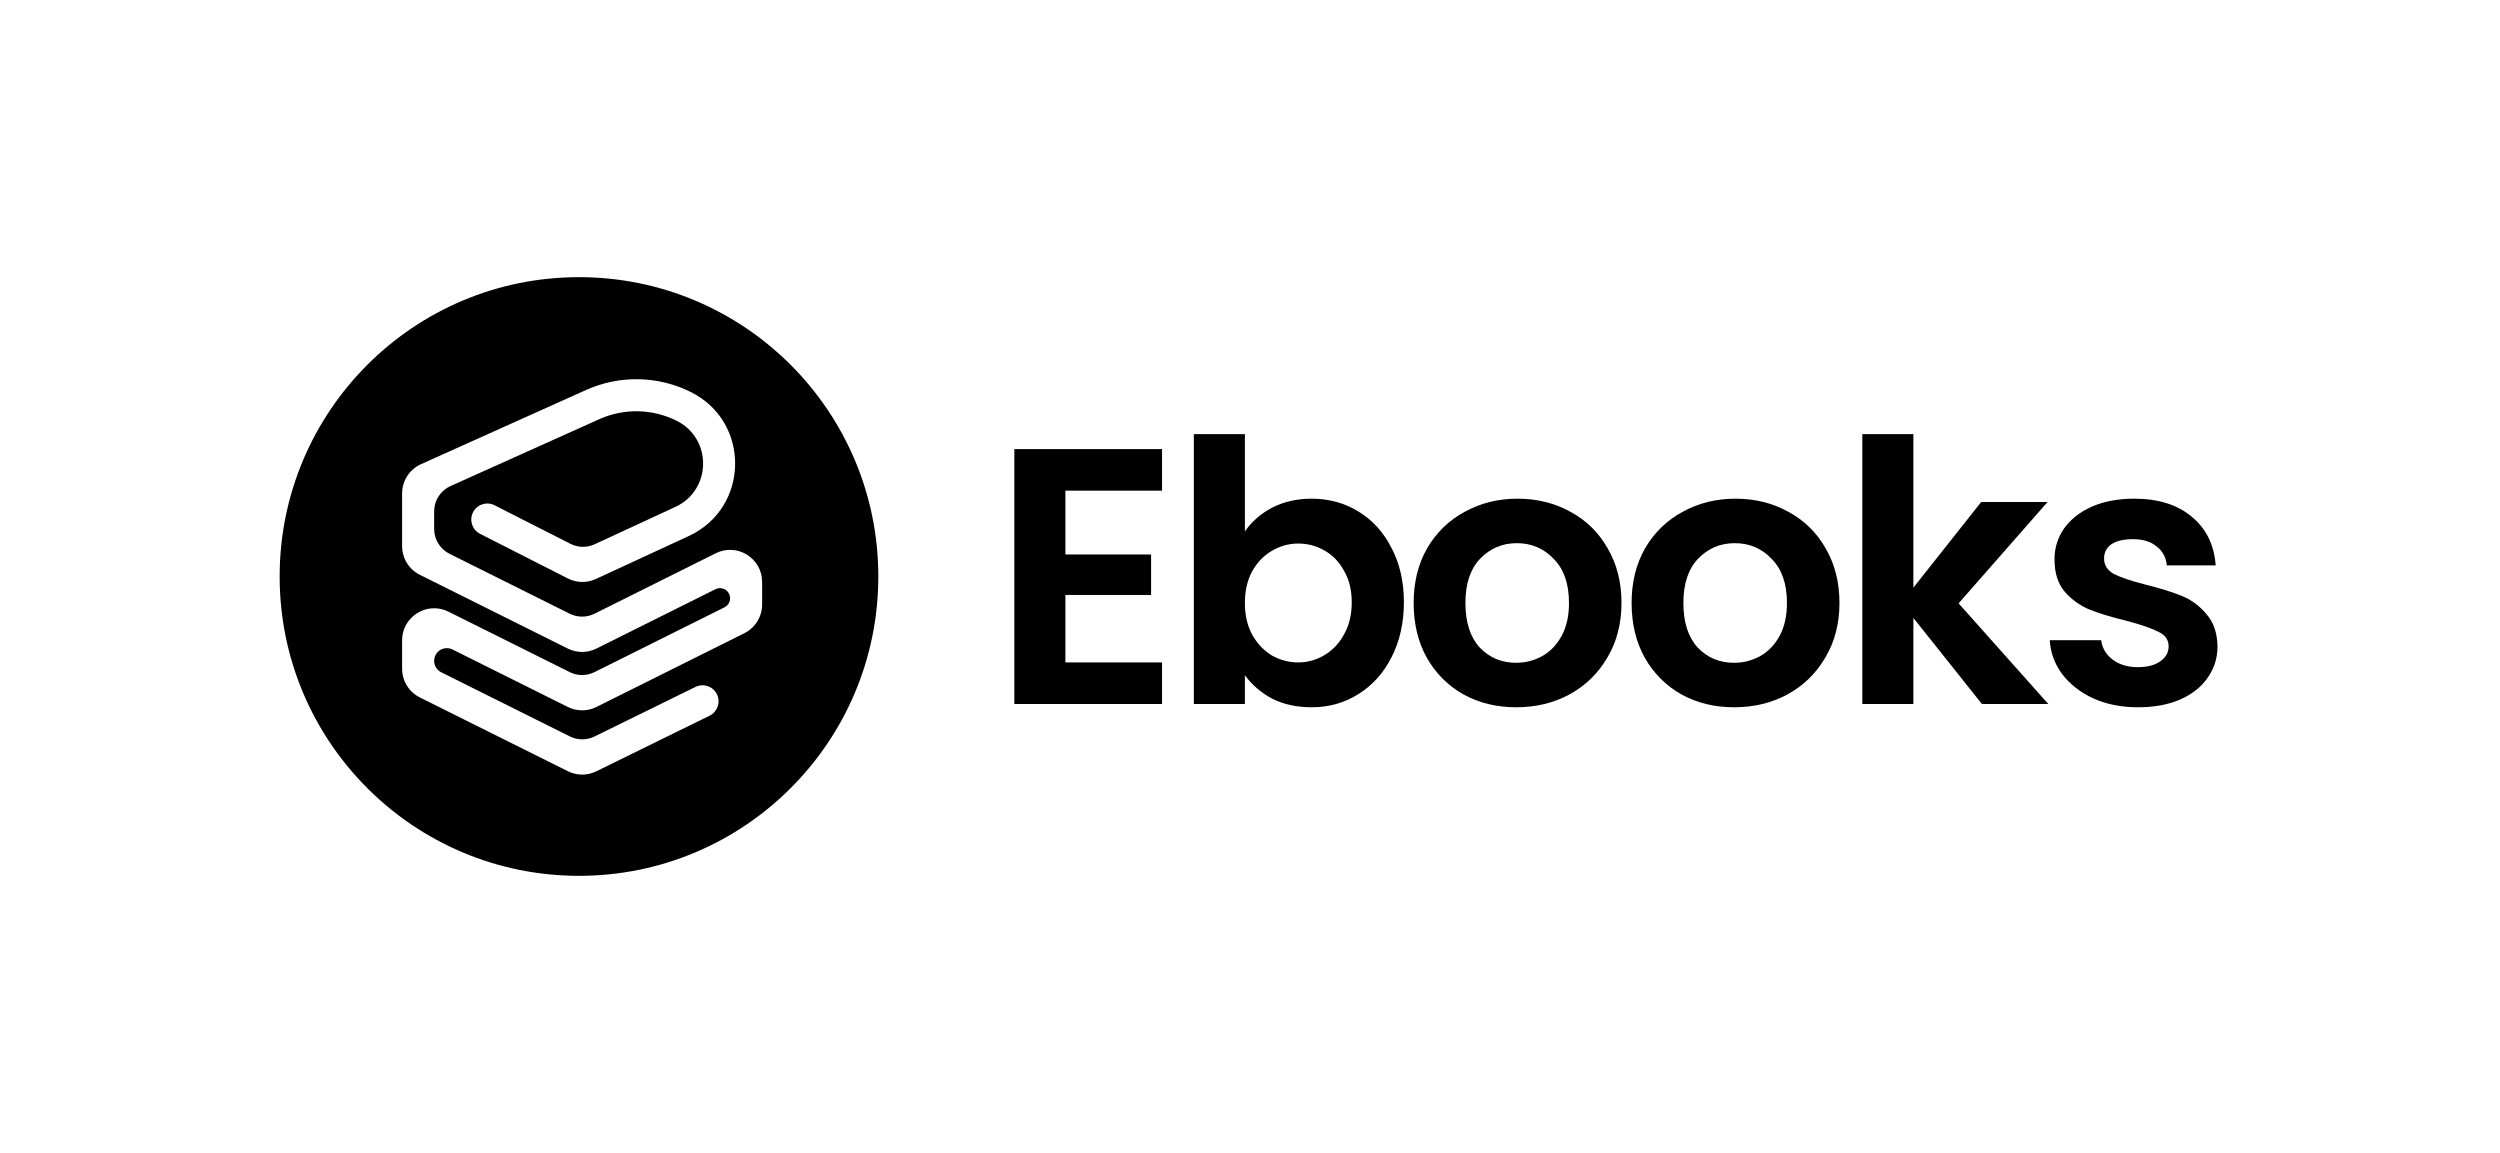
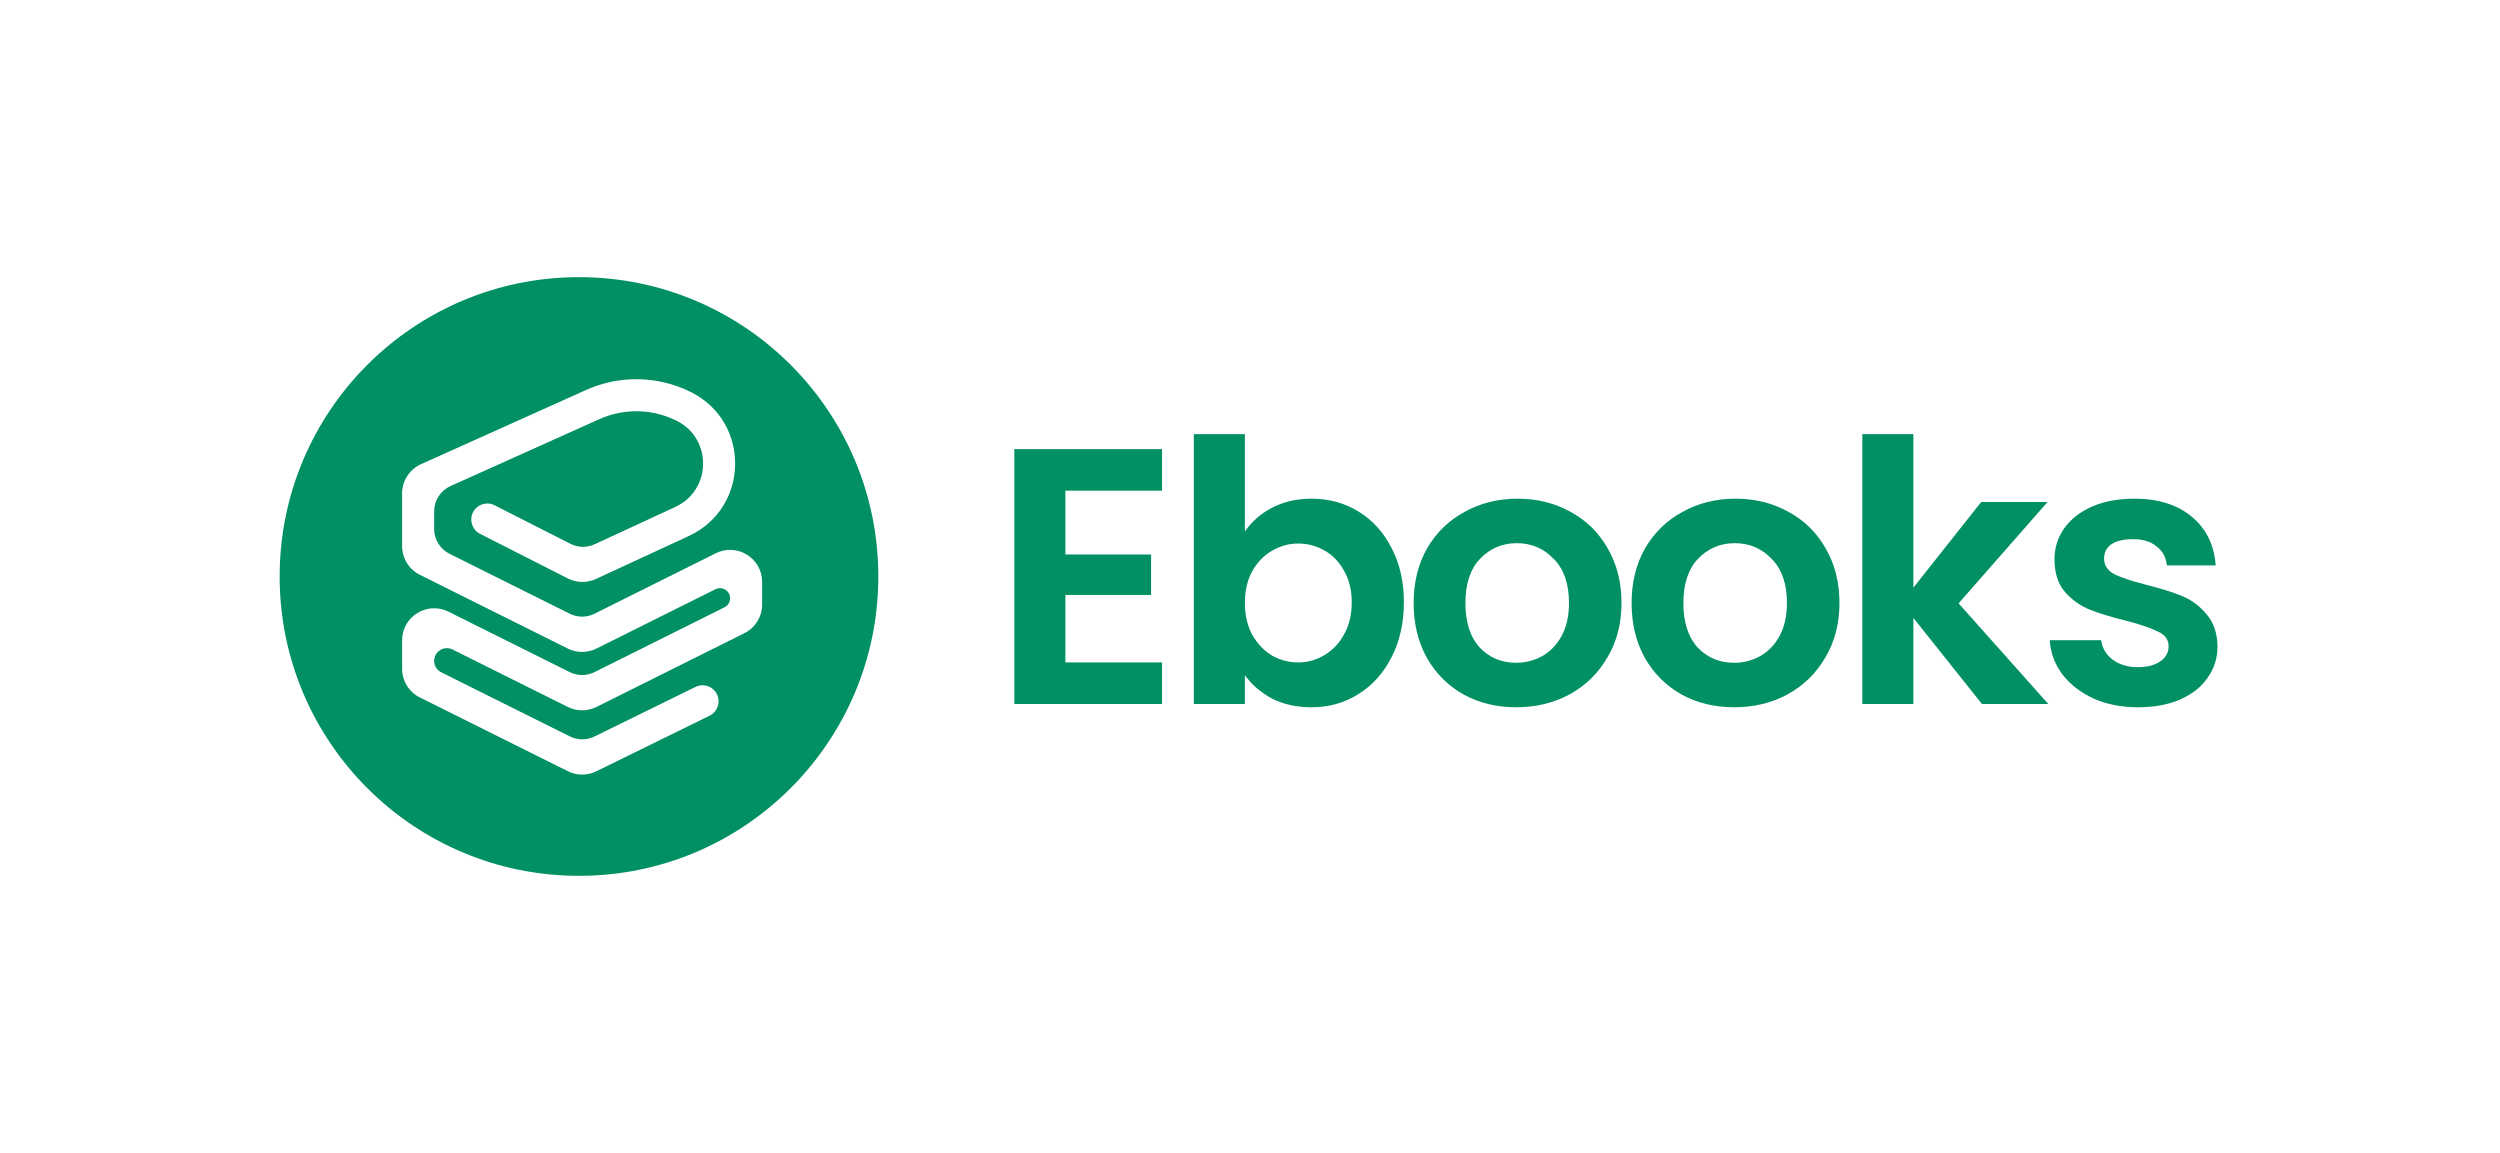
<svg xmlns="http://www.w3.org/2000/svg" width="451" height="208" viewBox="0 0 451 208" fill="none">
-   <path fill-rule="evenodd" clip-rule="evenodd" d="M104.449 158C134.272 158 158.449 133.823 158.449 104C158.449 74.177 134.272 50 104.449 50C74.625 50 50.449 74.177 50.449 104C50.449 133.823 74.625 158 104.449 158ZM108.106 75.623C112.565 73.619 117.687 73.721 122.062 75.902C128.535 79.129 128.4 88.41 121.836 91.448L107.274 98.186C105.884 98.83 104.275 98.8 102.909 98.106L89.22 91.15C87.797 90.426 86.057 90.994 85.334 92.417C84.611 93.84 85.178 95.58 86.601 96.303L102.453 104.359C104.033 105.161 105.892 105.195 107.5 104.451L124.264 96.694C135.227 91.621 135.452 76.118 124.641 70.729C118.715 67.774 111.776 67.635 105.736 70.35L75.95 83.739C73.875 84.672 72.54 86.736 72.54 89.012V98.522C72.54 100.714 73.779 102.717 75.741 103.695L102.434 117.003C104.058 117.812 105.968 117.812 107.592 117.003L129.069 106.296C130.281 105.691 131.706 106.573 131.706 107.928C131.706 108.619 131.315 109.251 130.696 109.56L107.244 121.252C105.839 121.952 104.187 121.952 102.782 121.252L80.899 110.342C77.056 108.426 72.54 111.221 72.54 115.515V120.644C72.54 122.836 73.779 124.84 75.741 125.818L102.444 139.13C104.057 139.934 105.953 139.94 107.571 139.146L128.012 129.11C129.445 128.406 130.036 126.674 129.333 125.241C128.629 123.808 126.898 123.217 125.465 123.921L107.244 132.866C105.844 133.554 104.204 133.549 102.809 132.853L79.591 121.278C78.812 120.89 78.32 120.094 78.32 119.224C78.32 117.519 80.113 116.409 81.639 117.17L102.434 127.537C104.058 128.347 105.968 128.347 107.592 127.537L134.285 114.23C136.247 113.252 137.487 111.248 137.487 109.056V104.981C137.487 100.687 132.97 97.891 129.127 99.807L107.244 110.717C105.839 111.417 104.187 111.417 102.782 110.717L81.089 99.902C79.393 99.056 78.32 97.323 78.32 95.427V92.246C78.32 90.278 79.475 88.493 81.27 87.686L108.106 75.623Z" fill="black" />
-   <path d="M192.198 88.515V100.028H207.657V107.33H192.198V119.5H209.631V127H182.988V81.016H209.631V88.515H192.198Z" fill="black" />
-   <path d="M224.579 95.883C225.763 94.129 227.386 92.704 229.447 91.607C231.553 90.511 233.943 89.962 236.618 89.962C239.732 89.962 242.539 90.73 245.039 92.265C247.582 93.8 249.578 95.993 251.025 98.844C252.516 101.65 253.262 104.918 253.262 108.646C253.262 112.373 252.516 115.685 251.025 118.579C249.578 121.43 247.582 123.645 245.039 125.224C242.539 126.802 239.732 127.592 236.618 127.592C233.899 127.592 231.509 127.066 229.447 126.013C227.43 124.917 225.807 123.513 224.579 121.803V127H215.369V78.318H224.579V95.883ZM243.854 108.646C243.854 106.453 243.394 104.567 242.473 102.988C241.596 101.365 240.412 100.137 238.92 99.304C237.473 98.471 235.894 98.054 234.184 98.054C232.517 98.054 230.938 98.493 229.447 99.37C228 100.203 226.816 101.431 225.895 103.054C225.018 104.676 224.579 106.584 224.579 108.777C224.579 110.97 225.018 112.878 225.895 114.5C226.816 116.123 228 117.373 229.447 118.25C230.938 119.084 232.517 119.5 234.184 119.5C235.894 119.5 237.473 119.062 238.92 118.184C240.412 117.307 241.596 116.057 242.473 114.435C243.394 112.812 243.854 110.882 243.854 108.646Z" fill="black" />
-   <path d="M273.506 127.592C269.998 127.592 266.84 126.824 264.033 125.289C261.226 123.71 259.011 121.496 257.389 118.645C255.81 115.794 255.021 112.505 255.021 108.777C255.021 105.049 255.832 101.76 257.455 98.909C259.121 96.059 261.38 93.866 264.23 92.331C267.081 90.752 270.261 89.962 273.769 89.962C277.278 89.962 280.458 90.752 283.308 92.331C286.159 93.866 288.396 96.059 290.018 98.909C291.685 101.76 292.518 105.049 292.518 108.777C292.518 112.505 291.663 115.794 289.953 118.645C288.286 121.496 286.006 123.71 283.111 125.289C280.26 126.824 277.059 127.592 273.506 127.592ZM273.506 119.566C275.173 119.566 276.73 119.171 278.177 118.382C279.668 117.549 280.852 116.321 281.729 114.698C282.607 113.075 283.045 111.102 283.045 108.777C283.045 105.312 282.124 102.659 280.282 100.817C278.484 98.931 276.269 97.988 273.638 97.988C271.006 97.988 268.792 98.931 266.993 100.817C265.239 102.659 264.362 105.312 264.362 108.777C264.362 112.242 265.217 114.917 266.928 116.803C268.682 118.645 270.875 119.566 273.506 119.566Z" fill="black" />
-   <path d="M312.826 127.592C309.317 127.592 306.16 126.824 303.353 125.289C300.546 123.71 298.331 121.496 296.709 118.645C295.13 115.794 294.34 112.505 294.34 108.777C294.34 105.049 295.152 101.76 296.774 98.909C298.441 96.059 300.7 93.866 303.55 92.331C306.401 90.752 309.581 89.962 313.089 89.962C316.598 89.962 319.777 90.752 322.628 92.331C325.479 93.866 327.716 96.059 329.338 98.909C331.005 101.76 331.838 105.049 331.838 108.777C331.838 112.505 330.983 115.794 329.272 118.645C327.606 121.496 325.325 123.71 322.431 125.289C319.58 126.824 316.378 127.592 312.826 127.592ZM312.826 119.566C314.493 119.566 316.05 119.171 317.497 118.382C318.988 117.549 320.172 116.321 321.049 114.698C321.926 113.075 322.365 111.102 322.365 108.777C322.365 105.312 321.444 102.659 319.602 100.817C317.804 98.931 315.589 97.988 312.958 97.988C310.326 97.988 308.111 98.931 306.313 100.817C304.559 102.659 303.682 105.312 303.682 108.777C303.682 112.242 304.537 114.917 306.247 116.803C308.002 118.645 310.195 119.566 312.826 119.566Z" fill="black" />
-   <path d="M357.54 127L345.173 111.474V127H335.963V78.318H345.173V106.014L357.409 90.555H369.382L353.33 108.843L369.513 127H357.54Z" fill="black" />
-   <path d="M385.695 127.592C382.713 127.592 380.038 127.066 377.67 126.013C375.301 124.917 373.415 123.447 372.012 121.605C370.652 119.763 369.907 117.724 369.775 115.487H379.051C379.227 116.891 379.906 118.053 381.09 118.974C382.318 119.895 383.832 120.355 385.63 120.355C387.384 120.355 388.744 120.005 389.708 119.303C390.717 118.601 391.221 117.702 391.221 116.606C391.221 115.421 390.607 114.544 389.379 113.974C388.195 113.36 386.288 112.702 383.656 112.001C380.937 111.343 378.7 110.663 376.946 109.961C375.236 109.26 373.744 108.185 372.473 106.738C371.245 105.29 370.631 103.339 370.631 100.883C370.631 98.865 371.201 97.023 372.341 95.357C373.525 93.69 375.192 92.375 377.341 91.41C379.534 90.445 382.099 89.962 385.038 89.962C389.379 89.962 392.844 91.059 395.432 93.252C398.019 95.401 399.445 98.317 399.708 102.001H390.893C390.761 100.554 390.147 99.414 389.051 98.58C387.998 97.703 386.573 97.265 384.774 97.265C383.108 97.265 381.814 97.572 380.893 98.186C380.016 98.8 379.577 99.655 379.577 100.751C379.577 101.979 380.191 102.922 381.419 103.58C382.647 104.194 384.555 104.83 387.143 105.488C389.774 106.146 391.945 106.825 393.656 107.527C395.366 108.229 396.835 109.325 398.063 110.816C399.335 112.264 399.993 114.193 400.037 116.606C400.037 118.711 399.445 120.597 398.261 122.263C397.12 123.93 395.454 125.245 393.261 126.21C391.112 127.131 388.59 127.592 385.695 127.592Z" fill="black" />
+   <path fill-rule="evenodd" clip-rule="evenodd" d="M104.449 158C134.272 158 158.449 133.823 158.449 104C158.449 74.177 134.272 50 104.449 50C74.625 50 50.449 74.177 50.449 104C50.449 133.823 74.625 158 104.449 158ZM108.106 75.623C112.565 73.619 117.687 73.721 122.062 75.902C128.535 79.129 128.4 88.41 121.836 91.448L107.274 98.186C105.884 98.83 104.275 98.8 102.909 98.106L89.22 91.15C87.797 90.426 86.057 90.994 85.334 92.417C84.611 93.84 85.178 95.58 86.601 96.303L102.453 104.359C104.033 105.161 105.892 105.195 107.5 104.451L124.264 96.694C135.227 91.621 135.452 76.118 124.641 70.729C118.715 67.774 111.776 67.635 105.736 70.35L75.95 83.739C73.875 84.672 72.54 86.736 72.54 89.012V98.522C72.54 100.714 73.779 102.717 75.741 103.695L102.434 117.003C104.058 117.812 105.968 117.812 107.592 117.003L129.069 106.296C130.281 105.691 131.706 106.573 131.706 107.928C131.706 108.619 131.315 109.251 130.696 109.56L107.244 121.252C105.839 121.952 104.187 121.952 102.782 121.252L80.899 110.342C77.056 108.426 72.54 111.221 72.54 115.515V120.644C72.54 122.836 73.779 124.84 75.741 125.818L102.444 139.13C104.057 139.934 105.953 139.94 107.571 139.146L128.012 129.11C129.445 128.406 130.036 126.674 129.333 125.241C128.629 123.808 126.898 123.217 125.465 123.921L107.244 132.866C105.844 133.554 104.204 133.549 102.809 132.853L79.591 121.278C78.812 120.89 78.32 120.094 78.32 119.224C78.32 117.519 80.113 116.409 81.639 117.17L102.434 127.537C104.058 128.347 105.968 128.347 107.592 127.537L134.285 114.23C136.247 113.252 137.487 111.248 137.487 109.056V104.981C137.487 100.687 132.97 97.891 129.127 99.807L107.244 110.717C105.839 111.417 104.187 111.417 102.782 110.717L81.089 99.902C79.393 99.056 78.32 97.323 78.32 95.427V92.246C78.32 90.278 79.475 88.493 81.27 87.686L108.106 75.623Z" fill="#009063" />
+   <path d="M192.198 88.515V100.028H207.657V107.33H192.198V119.5H209.631V127H182.988V81.016H209.631V88.515H192.198Z" fill="#009063" />
+   <path d="M224.579 95.883C225.763 94.129 227.386 92.704 229.447 91.607C231.553 90.511 233.943 89.962 236.618 89.962C239.732 89.962 242.539 90.73 245.039 92.265C247.582 93.8 249.578 95.993 251.025 98.844C252.516 101.65 253.262 104.918 253.262 108.646C253.262 112.373 252.516 115.685 251.025 118.579C249.578 121.43 247.582 123.645 245.039 125.224C242.539 126.802 239.732 127.592 236.618 127.592C233.899 127.592 231.509 127.066 229.447 126.013C227.43 124.917 225.807 123.513 224.579 121.803V127H215.369V78.318H224.579V95.883ZM243.854 108.646C243.854 106.453 243.394 104.567 242.473 102.988C241.596 101.365 240.412 100.137 238.92 99.304C237.473 98.471 235.894 98.054 234.184 98.054C232.517 98.054 230.938 98.493 229.447 99.37C228 100.203 226.816 101.431 225.895 103.054C225.018 104.676 224.579 106.584 224.579 108.777C224.579 110.97 225.018 112.878 225.895 114.5C226.816 116.123 228 117.373 229.447 118.25C230.938 119.084 232.517 119.5 234.184 119.5C235.894 119.5 237.473 119.062 238.92 118.184C240.412 117.307 241.596 116.057 242.473 114.435C243.394 112.812 243.854 110.882 243.854 108.646Z" fill="#009063" />
+   <path d="M273.506 127.592C269.998 127.592 266.84 126.824 264.033 125.289C261.226 123.71 259.011 121.496 257.389 118.645C255.81 115.794 255.021 112.505 255.021 108.777C255.021 105.049 255.832 101.76 257.455 98.909C259.121 96.059 261.38 93.866 264.23 92.331C267.081 90.752 270.261 89.962 273.769 89.962C277.278 89.962 280.458 90.752 283.308 92.331C286.159 93.866 288.396 96.059 290.018 98.909C291.685 101.76 292.518 105.049 292.518 108.777C292.518 112.505 291.663 115.794 289.953 118.645C288.286 121.496 286.006 123.71 283.111 125.289C280.26 126.824 277.059 127.592 273.506 127.592ZM273.506 119.566C275.173 119.566 276.73 119.171 278.177 118.382C279.668 117.549 280.852 116.321 281.729 114.698C282.607 113.075 283.045 111.102 283.045 108.777C283.045 105.312 282.124 102.659 280.282 100.817C278.484 98.931 276.269 97.988 273.638 97.988C271.006 97.988 268.792 98.931 266.993 100.817C265.239 102.659 264.362 105.312 264.362 108.777C264.362 112.242 265.217 114.917 266.928 116.803C268.682 118.645 270.875 119.566 273.506 119.566Z" fill="#009063" />
+   <path d="M312.826 127.592C309.317 127.592 306.16 126.824 303.353 125.289C300.546 123.71 298.331 121.496 296.709 118.645C295.13 115.794 294.34 112.505 294.34 108.777C294.34 105.049 295.152 101.76 296.774 98.909C298.441 96.059 300.7 93.866 303.55 92.331C306.401 90.752 309.581 89.962 313.089 89.962C316.598 89.962 319.777 90.752 322.628 92.331C325.479 93.866 327.716 96.059 329.338 98.909C331.005 101.76 331.838 105.049 331.838 108.777C331.838 112.505 330.983 115.794 329.272 118.645C327.606 121.496 325.325 123.71 322.431 125.289C319.58 126.824 316.378 127.592 312.826 127.592ZM312.826 119.566C314.493 119.566 316.05 119.171 317.497 118.382C318.988 117.549 320.172 116.321 321.049 114.698C321.926 113.075 322.365 111.102 322.365 108.777C322.365 105.312 321.444 102.659 319.602 100.817C317.804 98.931 315.589 97.988 312.958 97.988C310.326 97.988 308.111 98.931 306.313 100.817C304.559 102.659 303.682 105.312 303.682 108.777C303.682 112.242 304.537 114.917 306.247 116.803C308.002 118.645 310.195 119.566 312.826 119.566Z" fill="#009063" />
+   <path d="M357.54 127L345.173 111.474V127H335.963V78.318H345.173V106.014L357.409 90.555H369.382L353.33 108.843L369.513 127H357.54Z" fill="#009063" />
+   <path d="M385.695 127.592C382.713 127.592 380.038 127.066 377.67 126.013C375.301 124.917 373.415 123.447 372.012 121.605C370.652 119.763 369.907 117.724 369.775 115.487H379.051C379.227 116.891 379.906 118.053 381.09 118.974C382.318 119.895 383.832 120.355 385.63 120.355C387.384 120.355 388.744 120.005 389.708 119.303C390.717 118.601 391.221 117.702 391.221 116.606C391.221 115.421 390.607 114.544 389.379 113.974C388.195 113.36 386.288 112.702 383.656 112.001C380.937 111.343 378.7 110.663 376.946 109.961C375.236 109.26 373.744 108.185 372.473 106.738C371.245 105.29 370.631 103.339 370.631 100.883C370.631 98.865 371.201 97.023 372.341 95.357C373.525 93.69 375.192 92.375 377.341 91.41C379.534 90.445 382.099 89.962 385.038 89.962C389.379 89.962 392.844 91.059 395.432 93.252C398.019 95.401 399.445 98.317 399.708 102.001H390.893C390.761 100.554 390.147 99.414 389.051 98.58C387.998 97.703 386.573 97.265 384.774 97.265C383.108 97.265 381.814 97.572 380.893 98.186C380.016 98.8 379.577 99.655 379.577 100.751C379.577 101.979 380.191 102.922 381.419 103.58C382.647 104.194 384.555 104.83 387.143 105.488C389.774 106.146 391.945 106.825 393.656 107.527C395.366 108.229 396.835 109.325 398.063 110.816C399.335 112.264 399.993 114.193 400.037 116.606C400.037 118.711 399.445 120.597 398.261 122.263C397.12 123.93 395.454 125.245 393.261 126.21C391.112 127.131 388.59 127.592 385.695 127.592Z" fill="#009063" />
</svg>
